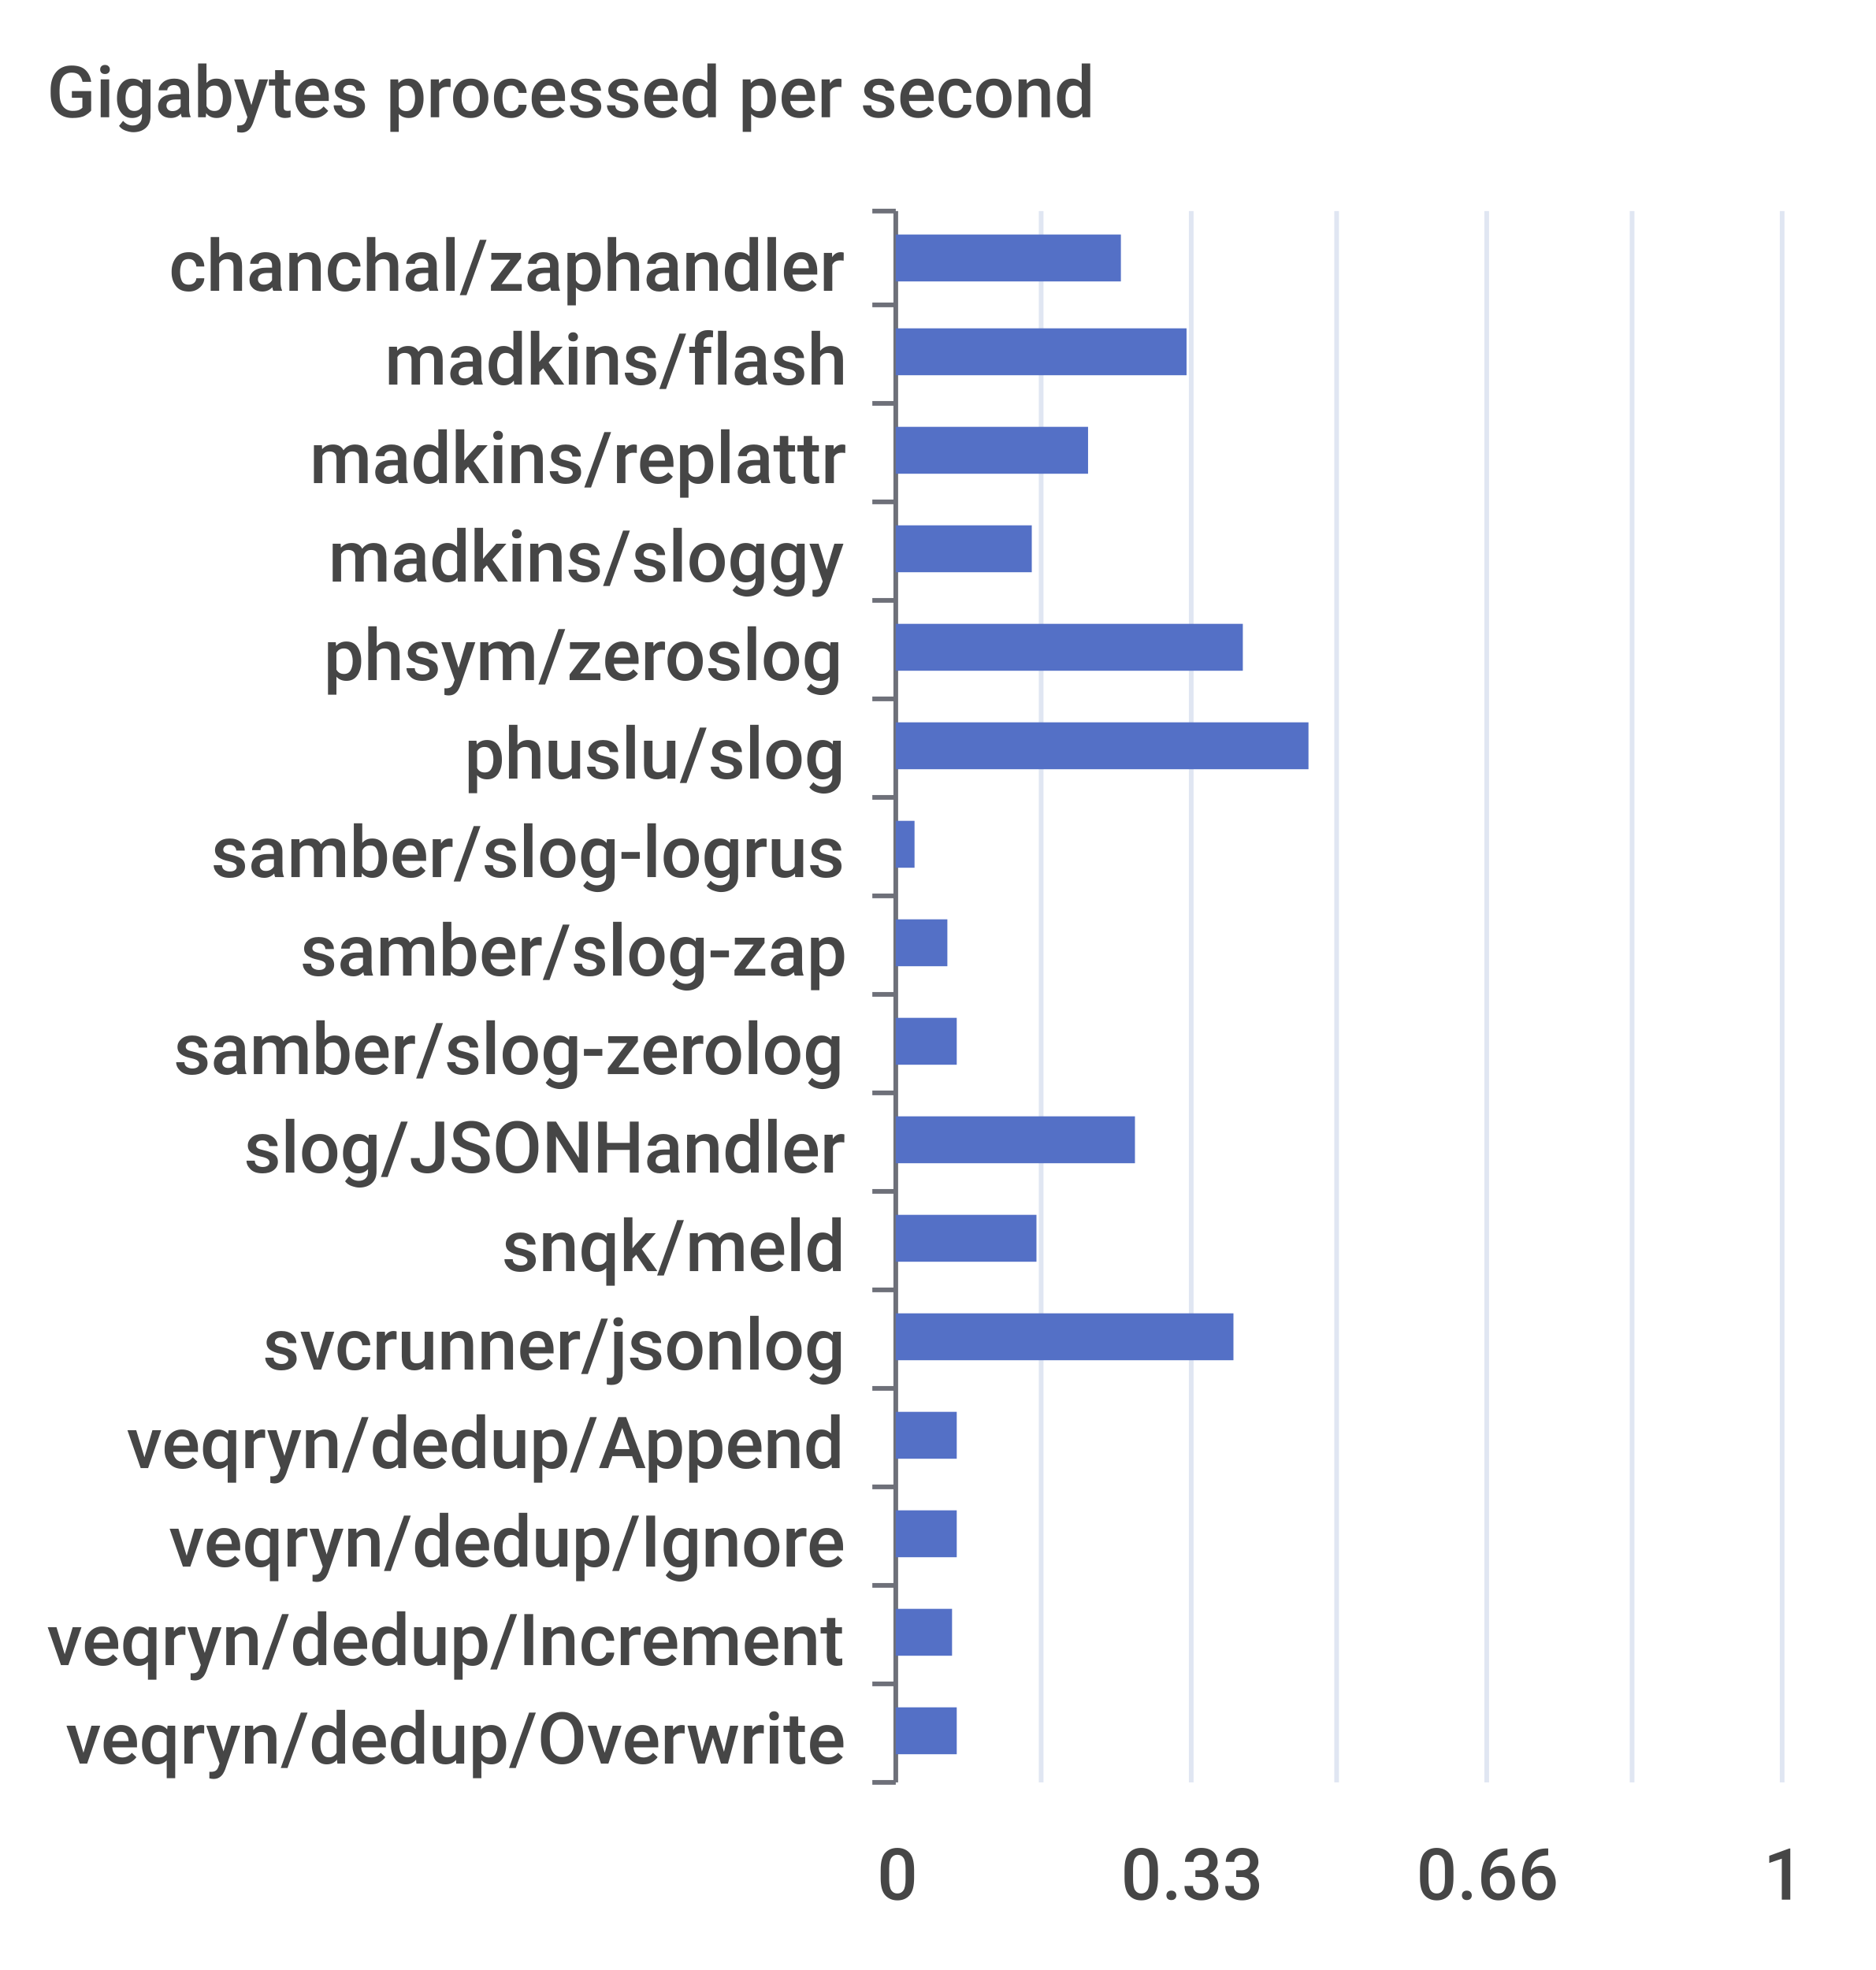
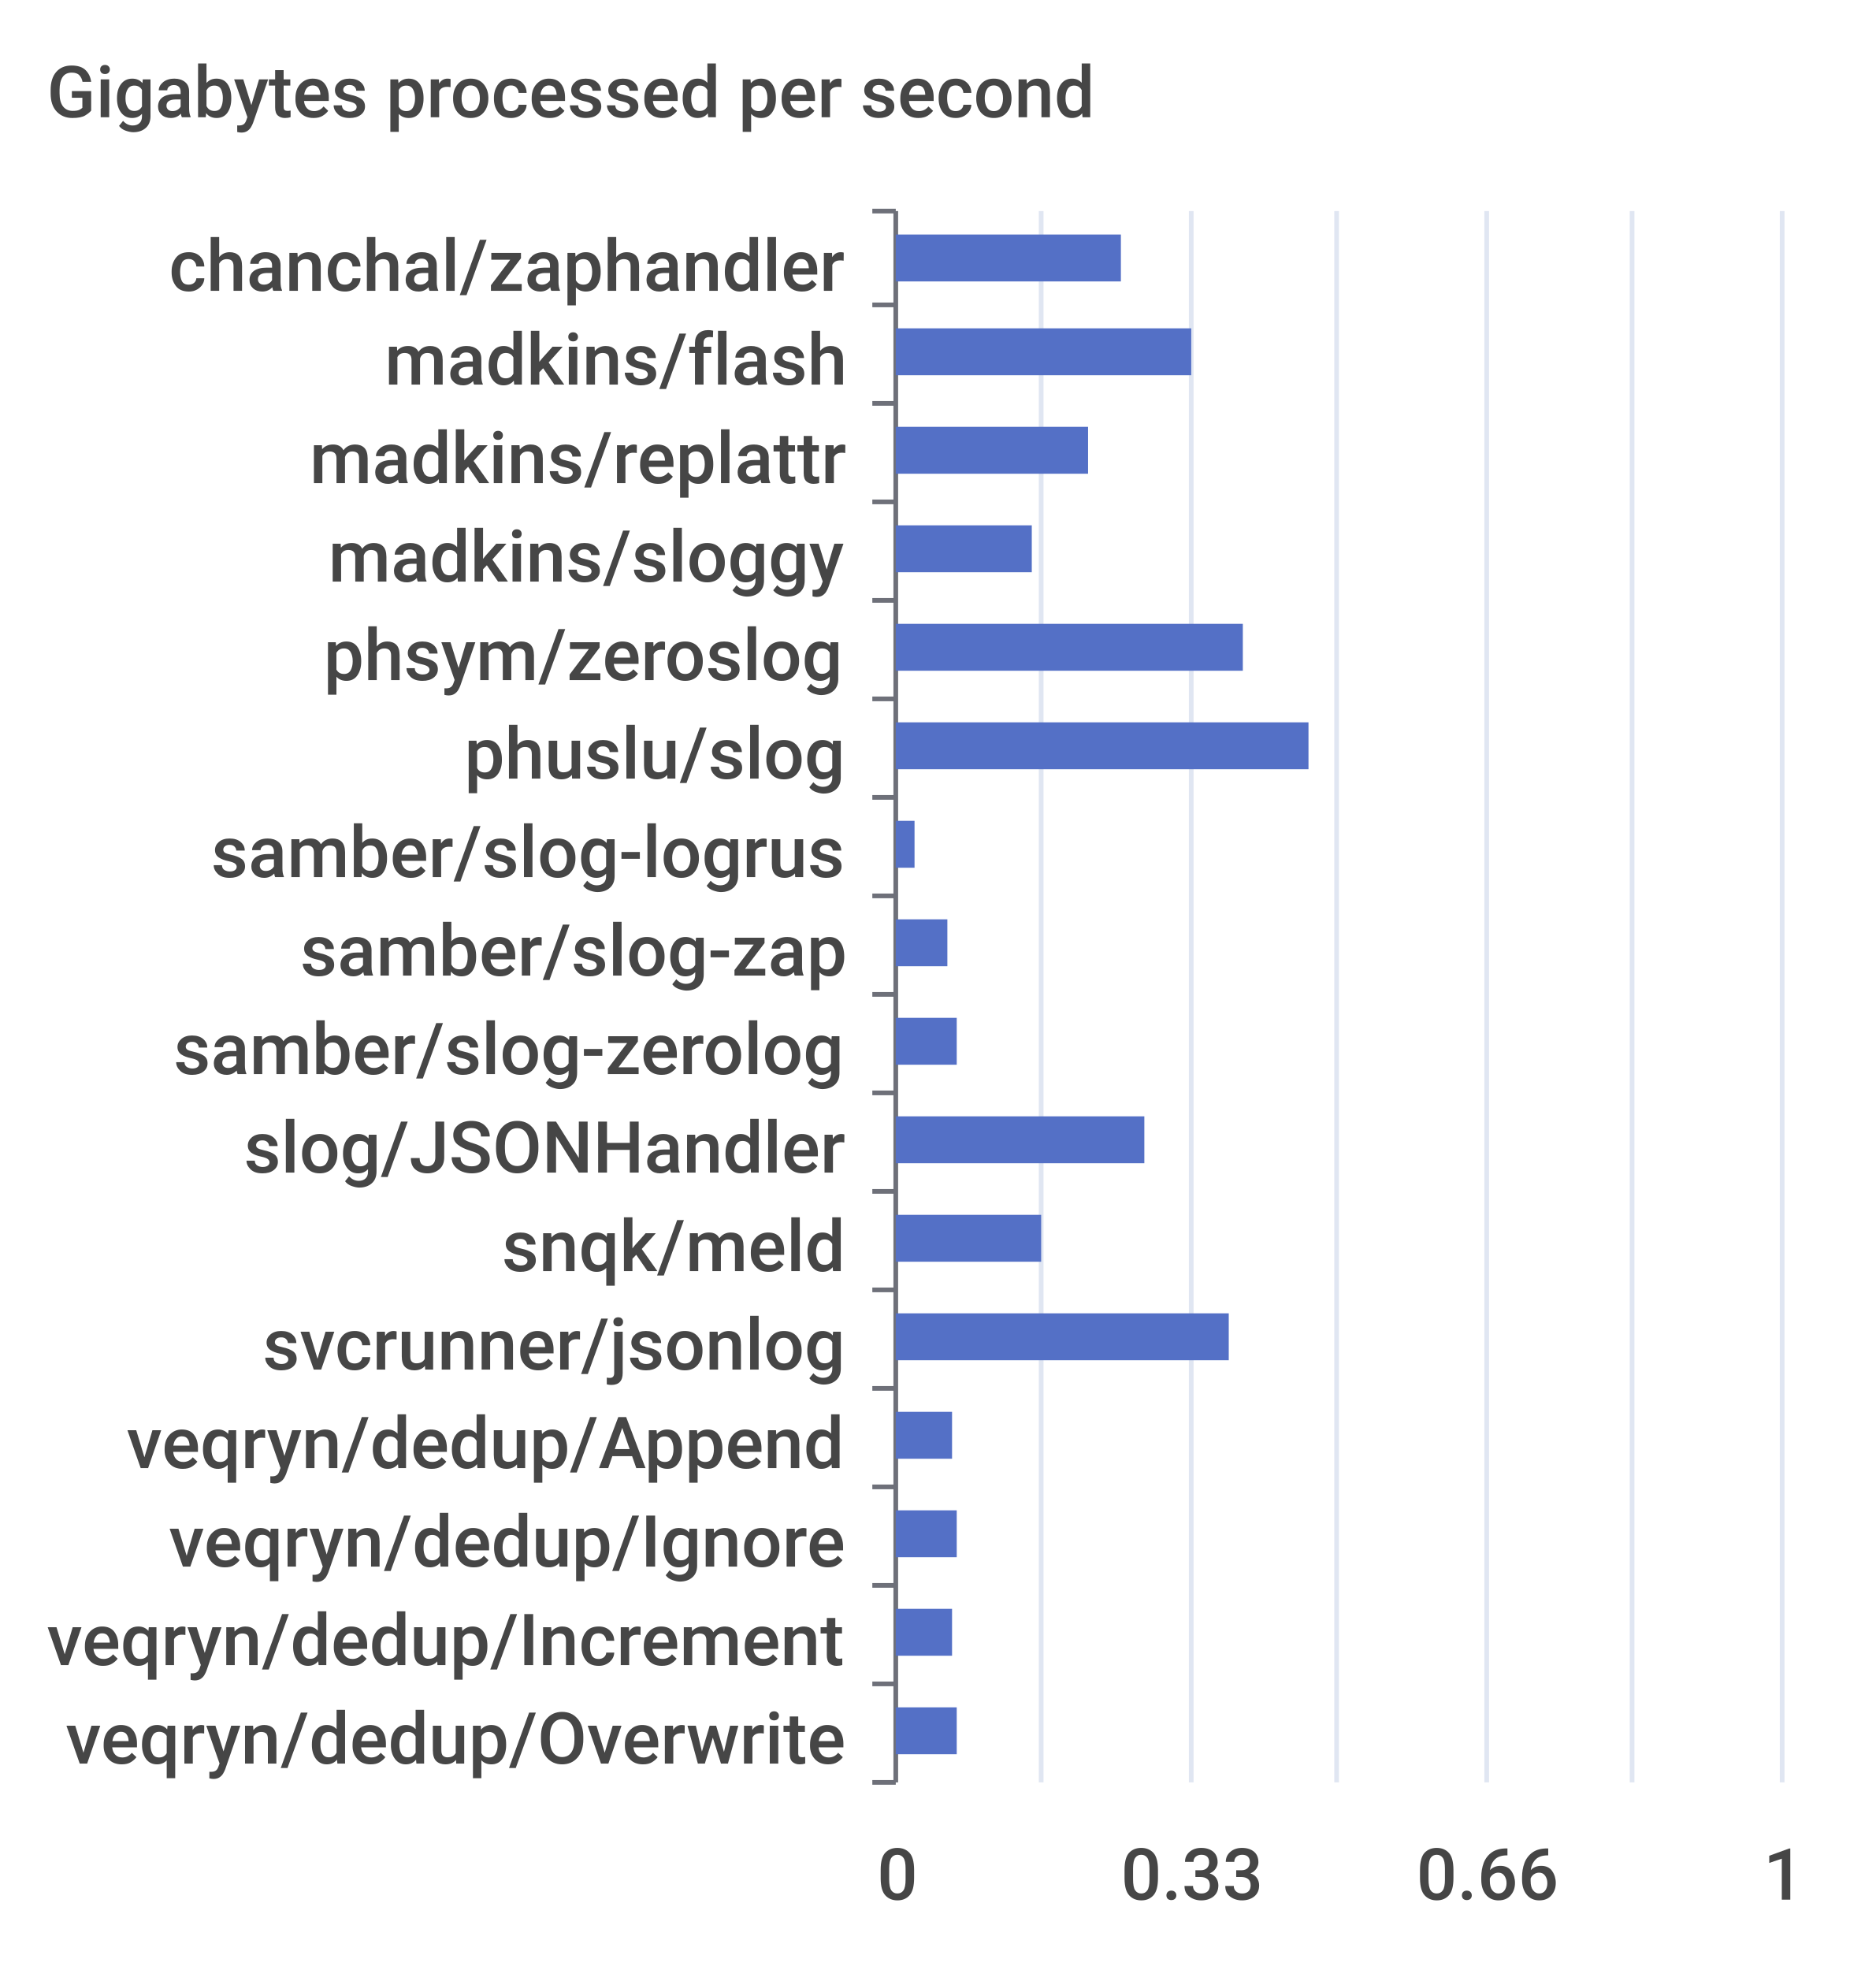
<svg xmlns="http://www.w3.org/2000/svg" width="400" height="420">\n<path d="M 0 0 L 400 0 L 400 420 L 0 420 L 0 0" style="stroke-width:0;stroke:none;fill:rgba(255,255,255,1.0)" />
  <text x="10" y="25" style="stroke-width:0;stroke:none;fill:rgba(70,70,70,1.0);font-size:15.3px;font-family:'Roboto Medium',sans-serif">Gigabytes processed per second</text>
  <path d="M 186 45 L 191 45" style="stroke-width:1;stroke:rgba(110,112,121,1.0);fill:none" />
  <path d="M 186 65 L 191 65" style="stroke-width:1;stroke:rgba(110,112,121,1.0);fill:none" />
  <path d="M 186 86 L 191 86" style="stroke-width:1;stroke:rgba(110,112,121,1.0);fill:none" />
  <path d="M 186 107 L 191 107" style="stroke-width:1;stroke:rgba(110,112,121,1.0);fill:none" />
  <path d="M 186 128 L 191 128" style="stroke-width:1;stroke:rgba(110,112,121,1.0);fill:none" />
  <path d="M 186 149 L 191 149" style="stroke-width:1;stroke:rgba(110,112,121,1.0);fill:none" />
  <path d="M 186 170 L 191 170" style="stroke-width:1;stroke:rgba(110,112,121,1.0);fill:none" />
  <path d="M 186 191 L 191 191" style="stroke-width:1;stroke:rgba(110,112,121,1.0);fill:none" />
  <path d="M 186 212 L 191 212" style="stroke-width:1;stroke:rgba(110,112,121,1.0);fill:none" />
  <path d="M 186 233 L 191 233" style="stroke-width:1;stroke:rgba(110,112,121,1.0);fill:none" />
  <path d="M 186 254 L 191 254" style="stroke-width:1;stroke:rgba(110,112,121,1.0);fill:none" />
  <path d="M 186 275 L 191 275" style="stroke-width:1;stroke:rgba(110,112,121,1.0);fill:none" />
  <path d="M 186 296 L 191 296" style="stroke-width:1;stroke:rgba(110,112,121,1.0);fill:none" />
  <path d="M 186 317 L 191 317" style="stroke-width:1;stroke:rgba(110,112,121,1.0);fill:none" />
  <path d="M 186 338 L 191 338" style="stroke-width:1;stroke:rgba(110,112,121,1.0);fill:none" />
  <path d="M 186 359 L 191 359" style="stroke-width:1;stroke:rgba(110,112,121,1.0);fill:none" />
  <path d="M 186 380 L 191 380" style="stroke-width:1;stroke:rgba(110,112,121,1.0);fill:none" />
  <path d="M 191 45 L 191 380" style="stroke-width:1;stroke:rgba(110,112,121,1.0);fill:none" />
  <text x="36" y="62" style="stroke-width:0;stroke:none;fill:rgba(70,70,70,1.0);font-size:15.3px;font-family:'Roboto Medium',sans-serif">chanchal/zaphandler</text>
  <text x="82" y="82" style="stroke-width:0;stroke:none;fill:rgba(70,70,70,1.0);font-size:15.3px;font-family:'Roboto Medium',sans-serif">madkins/flash</text>
  <text x="66" y="103" style="stroke-width:0;stroke:none;fill:rgba(70,70,70,1.0);font-size:15.3px;font-family:'Roboto Medium',sans-serif">madkins/replattr</text>
  <text x="70" y="124" style="stroke-width:0;stroke:none;fill:rgba(70,70,70,1.0);font-size:15.3px;font-family:'Roboto Medium',sans-serif">madkins/sloggy</text>
  <text x="69" y="145" style="stroke-width:0;stroke:none;fill:rgba(70,70,70,1.0);font-size:15.3px;font-family:'Roboto Medium',sans-serif">phsym/zeroslog</text>
  <text x="99" y="166" style="stroke-width:0;stroke:none;fill:rgba(70,70,70,1.0);font-size:15.3px;font-family:'Roboto Medium',sans-serif">phuslu/slog</text>
  <text x="45" y="187" style="stroke-width:0;stroke:none;fill:rgba(70,70,70,1.0);font-size:15.3px;font-family:'Roboto Medium',sans-serif">samber/slog-logrus</text>
  <text x="64" y="208" style="stroke-width:0;stroke:none;fill:rgba(70,70,70,1.0);font-size:15.3px;font-family:'Roboto Medium',sans-serif">samber/slog-zap</text>
  <text x="37" y="229" style="stroke-width:0;stroke:none;fill:rgba(70,70,70,1.0);font-size:15.3px;font-family:'Roboto Medium',sans-serif">samber/slog-zerolog</text>
  <text x="52" y="250" style="stroke-width:0;stroke:none;fill:rgba(70,70,70,1.0);font-size:15.3px;font-family:'Roboto Medium',sans-serif">slog/JSONHandler</text>
  <text x="107" y="271" style="stroke-width:0;stroke:none;fill:rgba(70,70,70,1.0);font-size:15.3px;font-family:'Roboto Medium',sans-serif">snqk/meld</text>
  <text x="56" y="292" style="stroke-width:0;stroke:none;fill:rgba(70,70,70,1.0);font-size:15.3px;font-family:'Roboto Medium',sans-serif">svcrunner/jsonlog</text>
  <text x="27" y="313" style="stroke-width:0;stroke:none;fill:rgba(70,70,70,1.0);font-size:15.3px;font-family:'Roboto Medium',sans-serif">veqryn/dedup/Append</text>
  <text x="36" y="334" style="stroke-width:0;stroke:none;fill:rgba(70,70,70,1.0);font-size:15.3px;font-family:'Roboto Medium',sans-serif">veqryn/dedup/Ignore</text>
  <text x="10" y="355" style="stroke-width:0;stroke:none;fill:rgba(70,70,70,1.0);font-size:15.3px;font-family:'Roboto Medium',sans-serif">veqryn/dedup/Increment</text>
  <text x="14" y="376" style="stroke-width:0;stroke:none;fill:rgba(70,70,70,1.0);font-size:15.3px;font-family:'Roboto Medium',sans-serif">veqryn/dedup/Overwrite</text>
  <text x="187" y="405" style="stroke-width:0;stroke:none;fill:rgba(70,70,70,1.0);font-size:15.3px;font-family:'Roboto Medium',sans-serif">0</text>
  <text x="239" y="405" style="stroke-width:0;stroke:none;fill:rgba(70,70,70,1.0);font-size:15.3px;font-family:'Roboto Medium',sans-serif">0.33</text>
  <text x="302" y="405" style="stroke-width:0;stroke:none;fill:rgba(70,70,70,1.0);font-size:15.3px;font-family:'Roboto Medium',sans-serif">0.66</text>
  <text x="376" y="405" style="stroke-width:0;stroke:none;fill:rgba(70,70,70,1.0);font-size:15.3px;font-family:'Roboto Medium',sans-serif">1</text>
  <path d="M 222 45 L 222 380" style="stroke-width:1;stroke:rgba(224,230,242,1.0);fill:none" />
  <path d="M 254 45 L 254 380" style="stroke-width:1;stroke:rgba(224,230,242,1.0);fill:none" />
  <path d="M 285 45 L 285 380" style="stroke-width:1;stroke:rgba(224,230,242,1.0);fill:none" />
  <path d="M 317 45 L 317 380" style="stroke-width:1;stroke:rgba(224,230,242,1.0);fill:none" />
  <path d="M 348 45 L 348 380" style="stroke-width:1;stroke:rgba(224,230,242,1.0);fill:none" />
  <path d="M 380 45 L 380 380" style="stroke-width:1;stroke:rgba(224,230,242,1.0);fill:none" />
  <path d="M 191 364 L 204 364 L 204 374 L 191 374 L 191 364" style="stroke-width:0;stroke:none;fill:rgba(84,112,198,1.0)" />
  <path d="M 191 343 L 203 343 L 203 353 L 191 353 L 191 343" style="stroke-width:0;stroke:none;fill:rgba(84,112,198,1.0)" />
  <path d="M 191 322 L 204 322 L 204 332 L 191 332 L 191 322" style="stroke-width:0;stroke:none;fill:rgba(84,112,198,1.0)" />
-   <path d="M 191 301 L 204 301 L 204 311 L 191 311 L 191 301" style="stroke-width:0;stroke:none;fill:rgba(84,112,198,1.0)" />
-   <path d="M 191 280 L 263 280 L 263 290 L 191 290 L 191 280" style="stroke-width:0;stroke:none;fill:rgba(84,112,198,1.0)" />
-   <path d="M 191 259 L 221 259 L 221 269 L 191 269 L 191 259" style="stroke-width:0;stroke:none;fill:rgba(84,112,198,1.0)" />
-   <path d="M 191 238 L 242 238 L 242 248 L 191 248 L 191 238" style="stroke-width:0;stroke:none;fill:rgba(84,112,198,1.0)" />
+   <path d="M 191 301 L 203 301 L 203 311 L 191 311 L 191 301" style="stroke-width:0;stroke:none;fill:rgba(84,112,198,1.0)" />
+   <path d="M 191 280 L 262 280 L 262 290 L 191 290 L 191 280" style="stroke-width:0;stroke:none;fill:rgba(84,112,198,1.0)" />
+   <path d="M 191 259 L 222 259 L 222 269 L 191 269 L 191 259" style="stroke-width:0;stroke:none;fill:rgba(84,112,198,1.0)" />
+   <path d="M 191 238 L 244 238 L 244 248 L 191 248 L 191 238" style="stroke-width:0;stroke:none;fill:rgba(84,112,198,1.0)" />
  <path d="M 191 217 L 204 217 L 204 227 L 191 227 L 191 217" style="stroke-width:0;stroke:none;fill:rgba(84,112,198,1.0)" />
  <path d="M 191 196 L 202 196 L 202 206 L 191 206 L 191 196" style="stroke-width:0;stroke:none;fill:rgba(84,112,198,1.0)" />
  <path d="M 191 175 L 195 175 L 195 185 L 191 185 L 191 175" style="stroke-width:0;stroke:none;fill:rgba(84,112,198,1.0)" />
  <path d="M 191 154 L 279 154 L 279 164 L 191 164 L 191 154" style="stroke-width:0;stroke:none;fill:rgba(84,112,198,1.0)" />
  <path d="M 191 133 L 265 133 L 265 143 L 191 143 L 191 133" style="stroke-width:0;stroke:none;fill:rgba(84,112,198,1.0)" />
  <path d="M 191 112 L 220 112 L 220 122 L 191 122 L 191 112" style="stroke-width:0;stroke:none;fill:rgba(84,112,198,1.0)" />
  <path d="M 191 91 L 232 91 L 232 101 L 191 101 L 191 91" style="stroke-width:0;stroke:none;fill:rgba(84,112,198,1.0)" />
-   <path d="M 191 70 L 253 70 L 253 80 L 191 80 L 191 70" style="stroke-width:0;stroke:none;fill:rgba(84,112,198,1.0)" />
+   <path d="M 191 70 L 254 70 L 254 80 L 191 80 L 191 70" style="stroke-width:0;stroke:none;fill:rgba(84,112,198,1.0)" />
  <path d="M 191 50 L 239 50 L 239 60 L 191 60 L 191 50" style="stroke-width:0;stroke:none;fill:rgba(84,112,198,1.0)" />
</svg>
